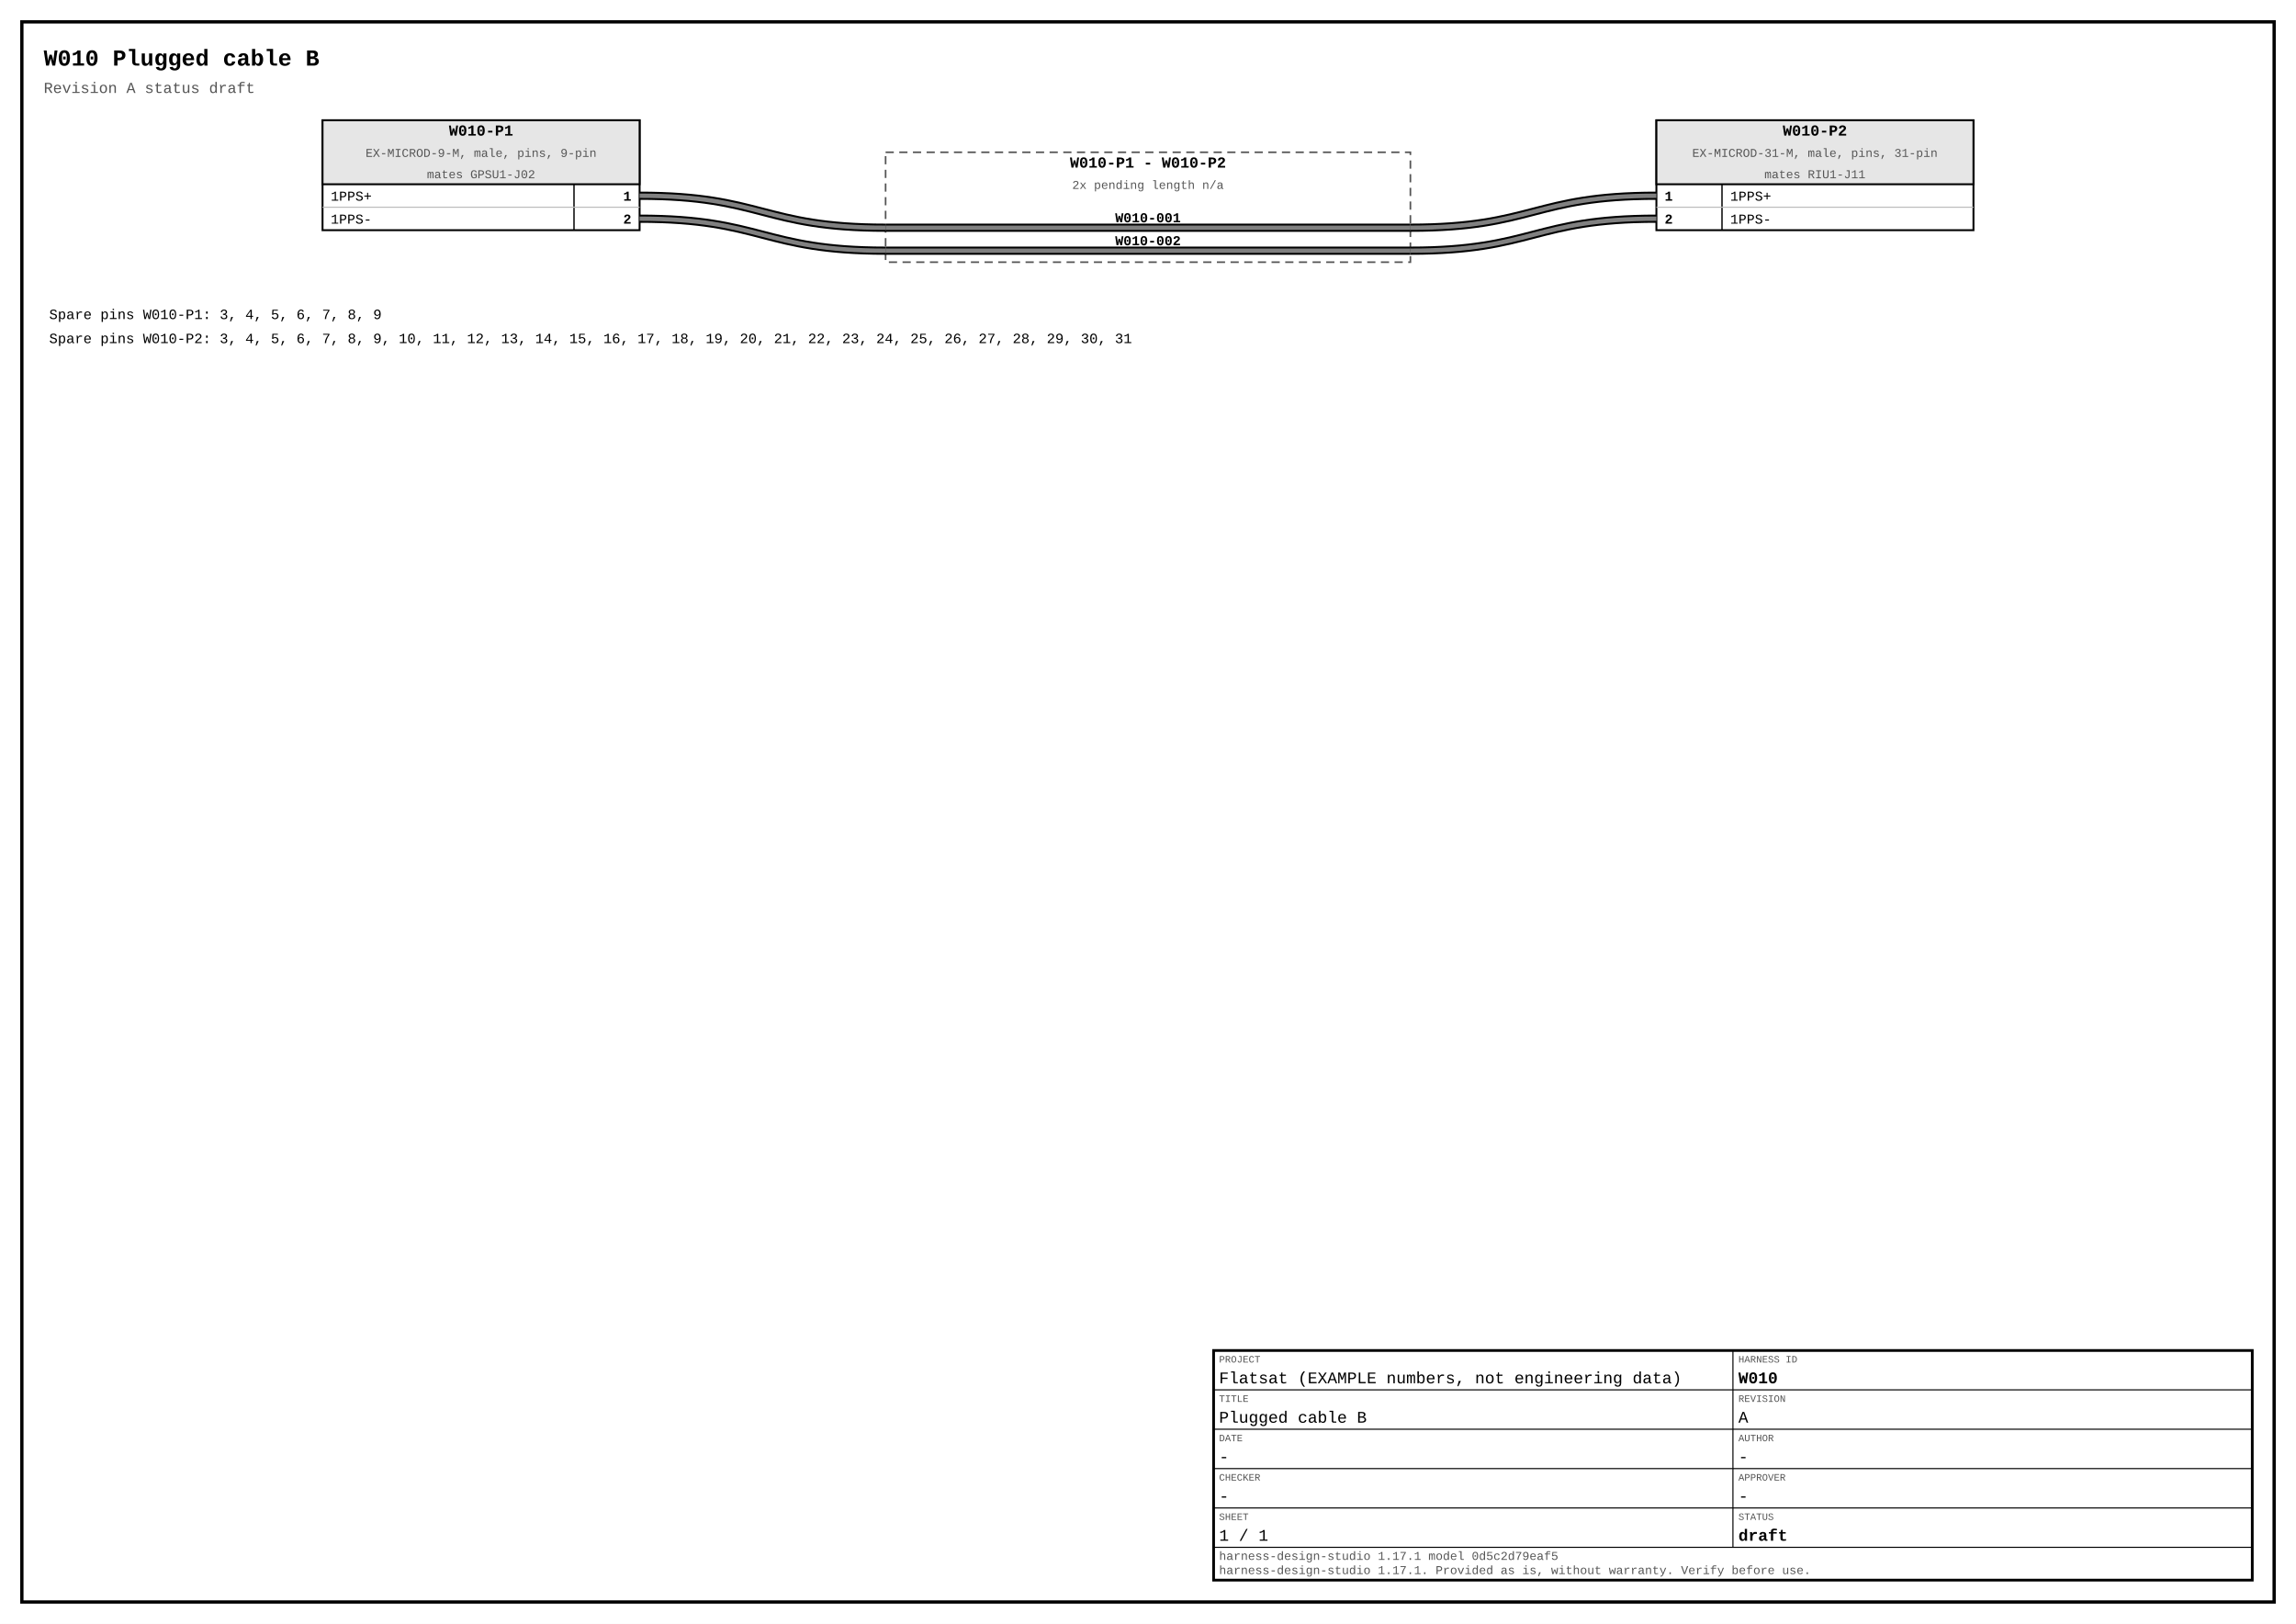
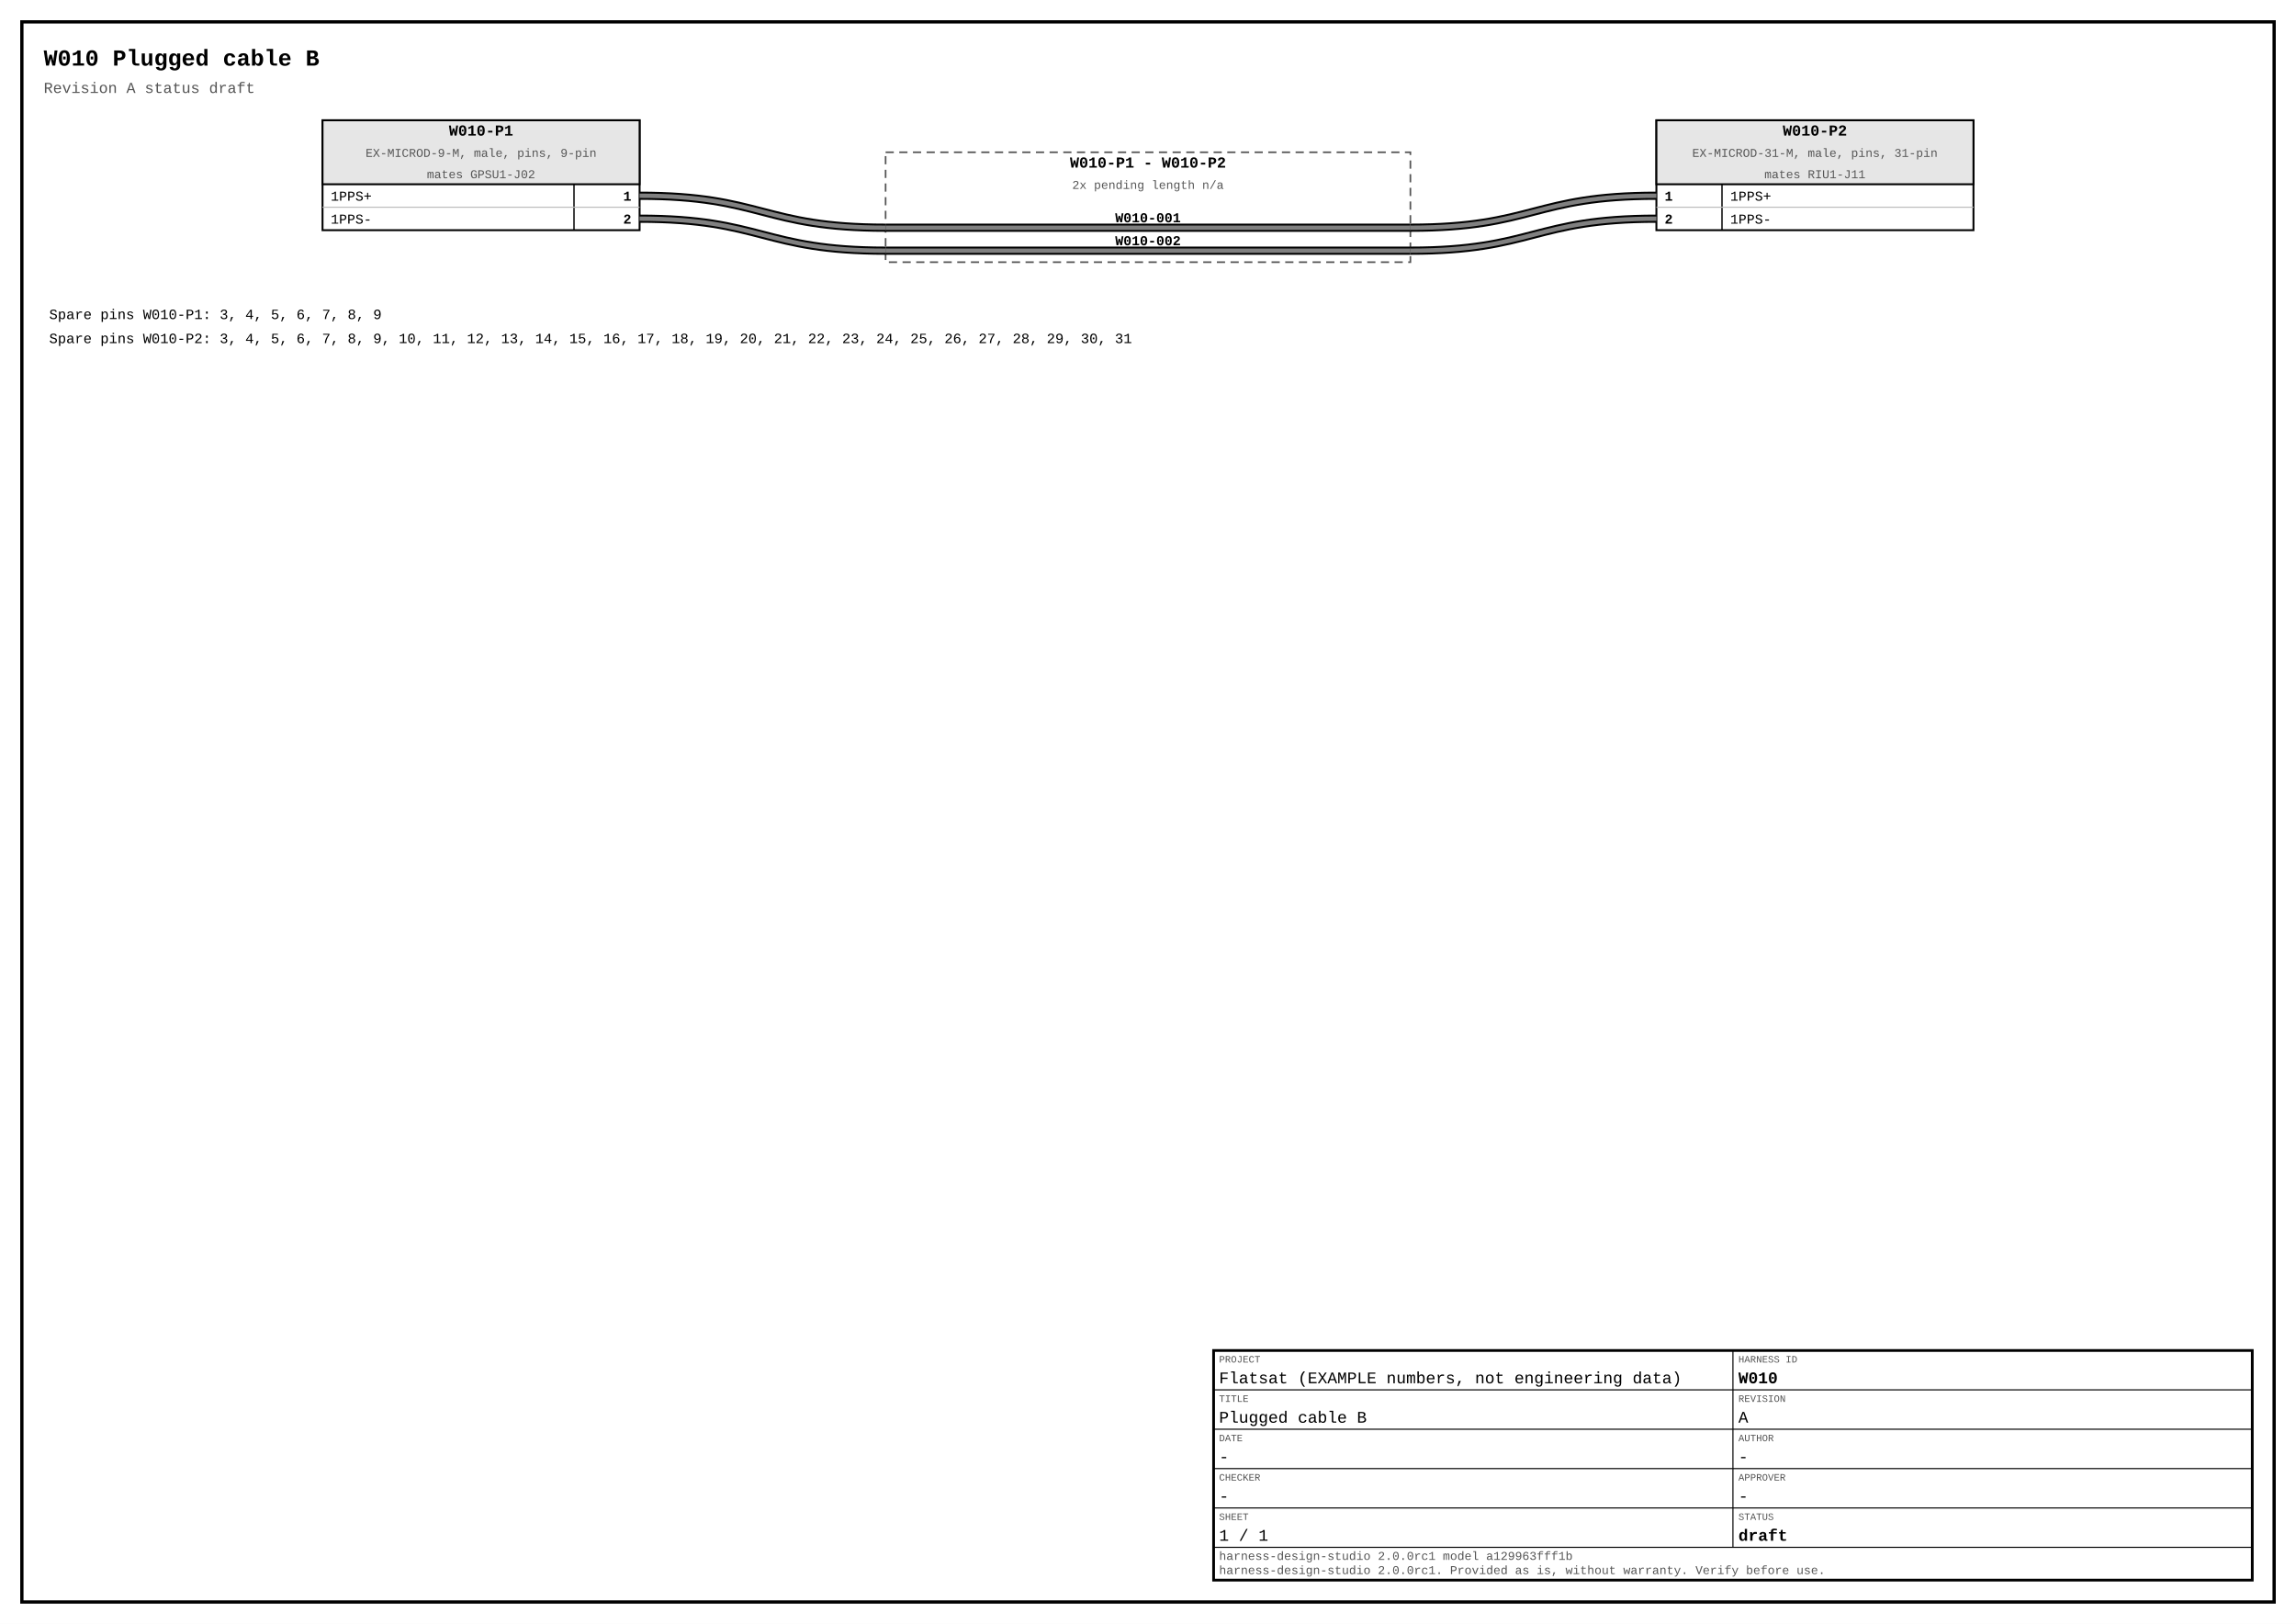
<svg xmlns="http://www.w3.org/2000/svg" width="420mm" height="297mm" viewBox="0 0 420 297" font-family="Courier New, Courier, monospace">
  <rect x="0" y="0" width="420" height="297" fill="#ffffff" />
  <rect x="4" y="4" width="412" height="289" fill="none" stroke="#000000" stroke-width="0.6" />
  <text x="8" y="12" font-size="4.2" font-weight="bold" text-anchor="start" fill="#000000">W010  Plugged cable B</text>
  <text x="8" y="17" font-size="2.8" text-anchor="start" fill="#555555">Revision A  status draft</text>
  <rect x="59" y="22" width="58" height="20.1" fill="#ffffff" stroke="#000000" stroke-width="0.35" />
  <rect x="59" y="22" width="58" height="11.7" fill="#e6e6e6" stroke="#000000" stroke-width="0.35" />
  <text x="88" y="24.8" font-size="2.8" font-weight="bold" text-anchor="middle" fill="#000000">W010-P1</text>
  <text x="88" y="28.7" font-size="2.2" text-anchor="middle" fill="#555555">EX-MICROD-9-M, male, pins, 9-pin</text>
  <text x="88" y="32.6" font-size="2.2" text-anchor="middle" fill="#555555">mates GPSU1-J02</text>
  <line x1="105" y1="33.7" x2="105" y2="42.1" stroke="#000000" stroke-width="0.25" />
  <line x1="59" y1="37.9" x2="117" y2="37.9" stroke="#bbbbbb" stroke-width="0.2" />
  <text x="60.5" y="36.7" font-size="2.5" text-anchor="start" fill="#000000" data-ref="sig/W010-P1/1">1PPS+</text>
  <text x="115.5" y="36.7" font-size="2.5" font-weight="bold" text-anchor="end" fill="#000000" data-ref="pin/W010-P1/1">1</text>
  <text x="60.5" y="40.9" font-size="2.5" text-anchor="start" fill="#000000" data-ref="sig/W010-P1/2">1PPS-</text>
  <text x="115.5" y="40.9" font-size="2.5" font-weight="bold" text-anchor="end" fill="#000000" data-ref="pin/W010-P1/2">2</text>
  <rect x="303" y="22" width="58" height="20.1" fill="#ffffff" stroke="#000000" stroke-width="0.35" />
  <rect x="303" y="22" width="58" height="11.7" fill="#e6e6e6" stroke="#000000" stroke-width="0.35" />
  <text x="332" y="24.8" font-size="2.8" font-weight="bold" text-anchor="middle" fill="#000000">W010-P2</text>
  <text x="332" y="28.7" font-size="2.2" text-anchor="middle" fill="#555555">EX-MICROD-31-M, male, pins, 31-pin</text>
  <text x="332" y="32.6" font-size="2.2" text-anchor="middle" fill="#555555">mates RIU1-J11</text>
  <line x1="315" y1="33.7" x2="315" y2="42.1" stroke="#000000" stroke-width="0.25" />
  <line x1="303" y1="37.9" x2="361" y2="37.9" stroke="#bbbbbb" stroke-width="0.2" />
  <text x="304.5" y="36.7" font-size="2.5" font-weight="bold" text-anchor="start" fill="#000000" data-ref="pin/W010-P2/1">1</text>
  <text x="316.5" y="36.7" font-size="2.5" text-anchor="start" fill="#000000" data-ref="sig/W010-P2/1">1PPS+</text>
  <text x="304.5" y="40.9" font-size="2.5" font-weight="bold" text-anchor="start" fill="#000000" data-ref="pin/W010-P2/2">2</text>
  <text x="316.5" y="40.9" font-size="2.5" text-anchor="start" fill="#000000" data-ref="sig/W010-P2/2">1PPS-</text>
  <rect x="162" y="27.85" width="96" height="20.1" fill="none" stroke="#555555" stroke-width="0.3" stroke-dasharray="1.5 1" />
  <text x="210" y="30.65" font-size="2.8" font-weight="bold" text-anchor="middle" fill="#000000">W010-P1 - W010-P2</text>
  <text x="210" y="34.55" font-size="2.2" text-anchor="middle" fill="#555555">2x  pending  length n/a</text>
  <path d="M 117 35.8 C 139.5 35.8 139.5 41.65 162 41.65" fill="none" stroke="#000000" stroke-width="1.5" />
  <line x1="162" y1="41.65" x2="258" y2="41.65" stroke="#000000" stroke-width="1.5" />
  <path d="M 258 41.65 C 280.5 41.65 280.5 35.8 303 35.8" fill="none" stroke="#000000" stroke-width="1.5" />
  <path d="M 117 35.8 C 139.5 35.8 139.5 41.65 162 41.65" fill="none" stroke="#808080" stroke-width="0.8" />
  <line x1="162" y1="41.65" x2="258" y2="41.65" stroke="#808080" stroke-width="0.8" />
  <path d="M 258 41.65 C 280.5 41.65 280.5 35.8 303 35.8" fill="none" stroke="#808080" stroke-width="0.8" />
  <text x="210" y="40.65" font-size="2.5" font-weight="bold" text-anchor="middle" fill="#000000">W010-001</text>
  <path d="M 117 40 C 139.5 40 139.5 45.85 162 45.85" fill="none" stroke="#000000" stroke-width="1.5" />
  <line x1="162" y1="45.85" x2="258" y2="45.85" stroke="#000000" stroke-width="1.5" />
  <path d="M 258 45.85 C 280.5 45.85 280.5 40 303 40" fill="none" stroke="#000000" stroke-width="1.5" />
  <path d="M 117 40 C 139.5 40 139.5 45.85 162 45.85" fill="none" stroke="#808080" stroke-width="0.8" />
  <line x1="162" y1="45.85" x2="258" y2="45.85" stroke="#808080" stroke-width="0.8" />
  <path d="M 258 45.85 C 280.5 45.85 280.5 40 303 40" fill="none" stroke="#808080" stroke-width="0.8" />
  <text x="210" y="44.85" font-size="2.5" font-weight="bold" text-anchor="middle" fill="#000000">W010-002</text>
  <text x="9" y="58.35" font-size="2.6" text-anchor="start" fill="#000000">Spare pins W010-P1: 3, 4, 5, 6, 7, 8, 9</text>
  <text x="9" y="62.75" font-size="2.6" text-anchor="start" fill="#000000">Spare pins W010-P2: 3, 4, 5, 6, 7, 8, 9, 10, 11, 12, 13, 14, 15, 16, 17, 18, 19, 20, 21, 22, 23, 24, 25, 26, 27, 28, 29, 30, 31</text>
  <rect x="222" y="247" width="190" height="42" fill="none" stroke="#000000" stroke-width="0.5" />
  <line x1="222" y1="247" x2="317" y2="247" stroke="#000000" stroke-width="0.2" />
  <text x="223" y="249.2" font-size="1.8" text-anchor="start" fill="#555555">PROJECT</text>
  <text x="223" y="253" font-size="3" text-anchor="start" fill="#000000">Flatsat (EXAMPLE numbers, not engineering data)</text>
  <line x1="317" y1="247" x2="412" y2="247" stroke="#000000" stroke-width="0.2" />
  <text x="318" y="249.2" font-size="1.8" text-anchor="start" fill="#555555">HARNESS ID</text>
  <text x="318" y="253" font-size="3" font-weight="bold" text-anchor="start" fill="#000000">W010</text>
  <line x1="222" y1="254.2" x2="317" y2="254.2" stroke="#000000" stroke-width="0.2" />
  <text x="223" y="256.4" font-size="1.8" text-anchor="start" fill="#555555">TITLE</text>
  <text x="223" y="260.2" font-size="3" text-anchor="start" fill="#000000">Plugged cable B</text>
  <line x1="317" y1="254.2" x2="412" y2="254.2" stroke="#000000" stroke-width="0.2" />
  <text x="318" y="256.4" font-size="1.8" text-anchor="start" fill="#555555">REVISION</text>
  <text x="318" y="260.2" font-size="3" text-anchor="start" fill="#000000">A</text>
  <line x1="222" y1="261.4" x2="317" y2="261.4" stroke="#000000" stroke-width="0.2" />
  <text x="223" y="263.6" font-size="1.8" text-anchor="start" fill="#555555">DATE</text>
  <text x="223" y="267.4" font-size="3" text-anchor="start" fill="#000000">-</text>
  <line x1="317" y1="261.4" x2="412" y2="261.4" stroke="#000000" stroke-width="0.2" />
  <text x="318" y="263.6" font-size="1.8" text-anchor="start" fill="#555555">AUTHOR</text>
  <text x="318" y="267.4" font-size="3" text-anchor="start" fill="#000000">-</text>
  <line x1="222" y1="268.6" x2="317" y2="268.6" stroke="#000000" stroke-width="0.2" />
  <text x="223" y="270.8" font-size="1.8" text-anchor="start" fill="#555555">CHECKER</text>
  <text x="223" y="274.6" font-size="3" text-anchor="start" fill="#000000">-</text>
  <line x1="317" y1="268.6" x2="412" y2="268.6" stroke="#000000" stroke-width="0.2" />
  <text x="318" y="270.8" font-size="1.8" text-anchor="start" fill="#555555">APPROVER</text>
  <text x="318" y="274.6" font-size="3" text-anchor="start" fill="#000000">-</text>
  <line x1="222" y1="275.8" x2="317" y2="275.8" stroke="#000000" stroke-width="0.2" />
  <text x="223" y="278" font-size="1.8" text-anchor="start" fill="#555555">SHEET</text>
  <text x="223" y="281.8" font-size="3" text-anchor="start" fill="#000000">1 / 1</text>
  <line x1="317" y1="275.8" x2="412" y2="275.8" stroke="#000000" stroke-width="0.2" />
  <text x="318" y="278" font-size="1.8" text-anchor="start" fill="#555555">STATUS</text>
  <text x="318" y="281.8" font-size="3" font-weight="bold" text-anchor="start" fill="#000000">draft</text>
  <line x1="317" y1="247" x2="317" y2="283" stroke="#000000" stroke-width="0.2" />
  <line x1="222" y1="283" x2="412" y2="283" stroke="#000000" stroke-width="0.2" />
-   <text x="223" y="285.3" font-size="2.2" text-anchor="start" fill="#555555">harness-design-studio 1.17.1 model 0d5c2d79eaf5</text>
-   <text x="223" y="287.9" font-size="2.2" text-anchor="start" fill="#555555">harness-design-studio 1.17.1. Provided as is, without warranty. Verify before use.</text>
+   <text x="223" y="285.3" font-size="2.2" text-anchor="start" fill="#555555">harness-design-studio 2.0.0rc1 model a129963fff1b</text>
+   <text x="223" y="287.9" font-size="2.2" text-anchor="start" fill="#555555">harness-design-studio 2.0.0rc1. Provided as is, without warranty. Verify before use.</text>
</svg>
